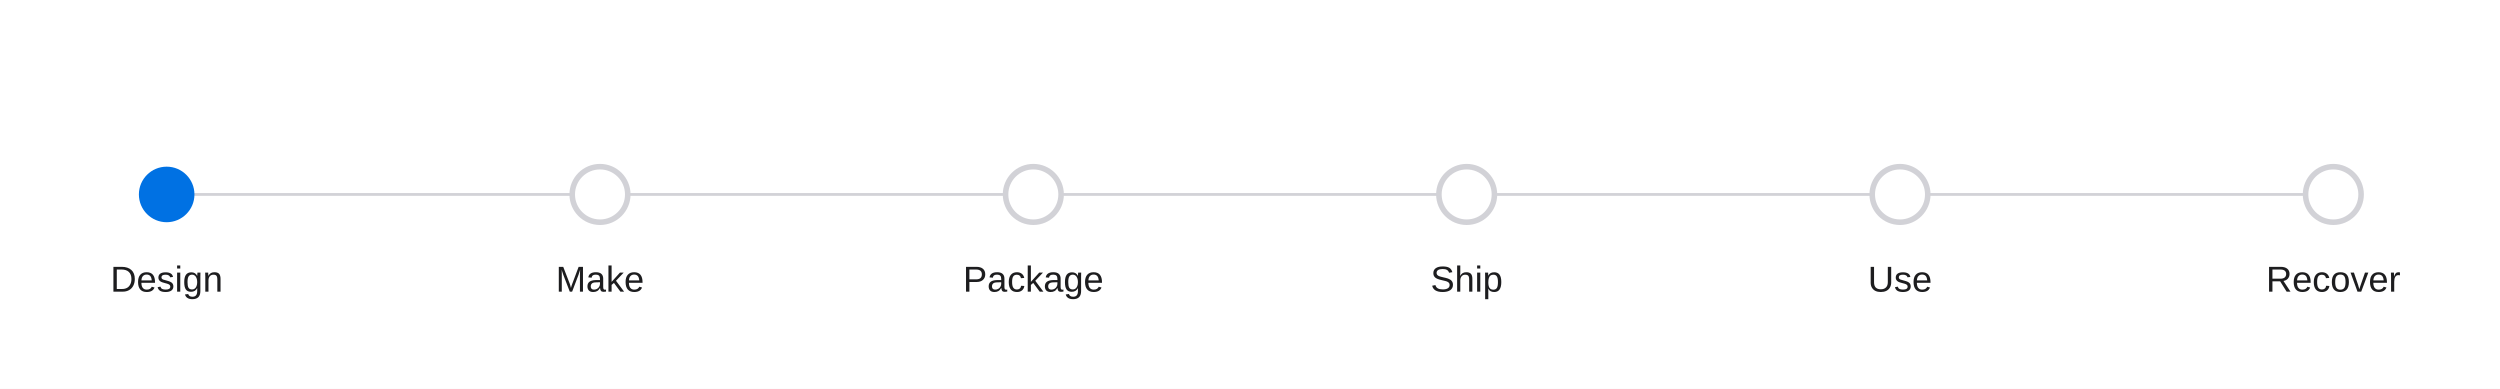
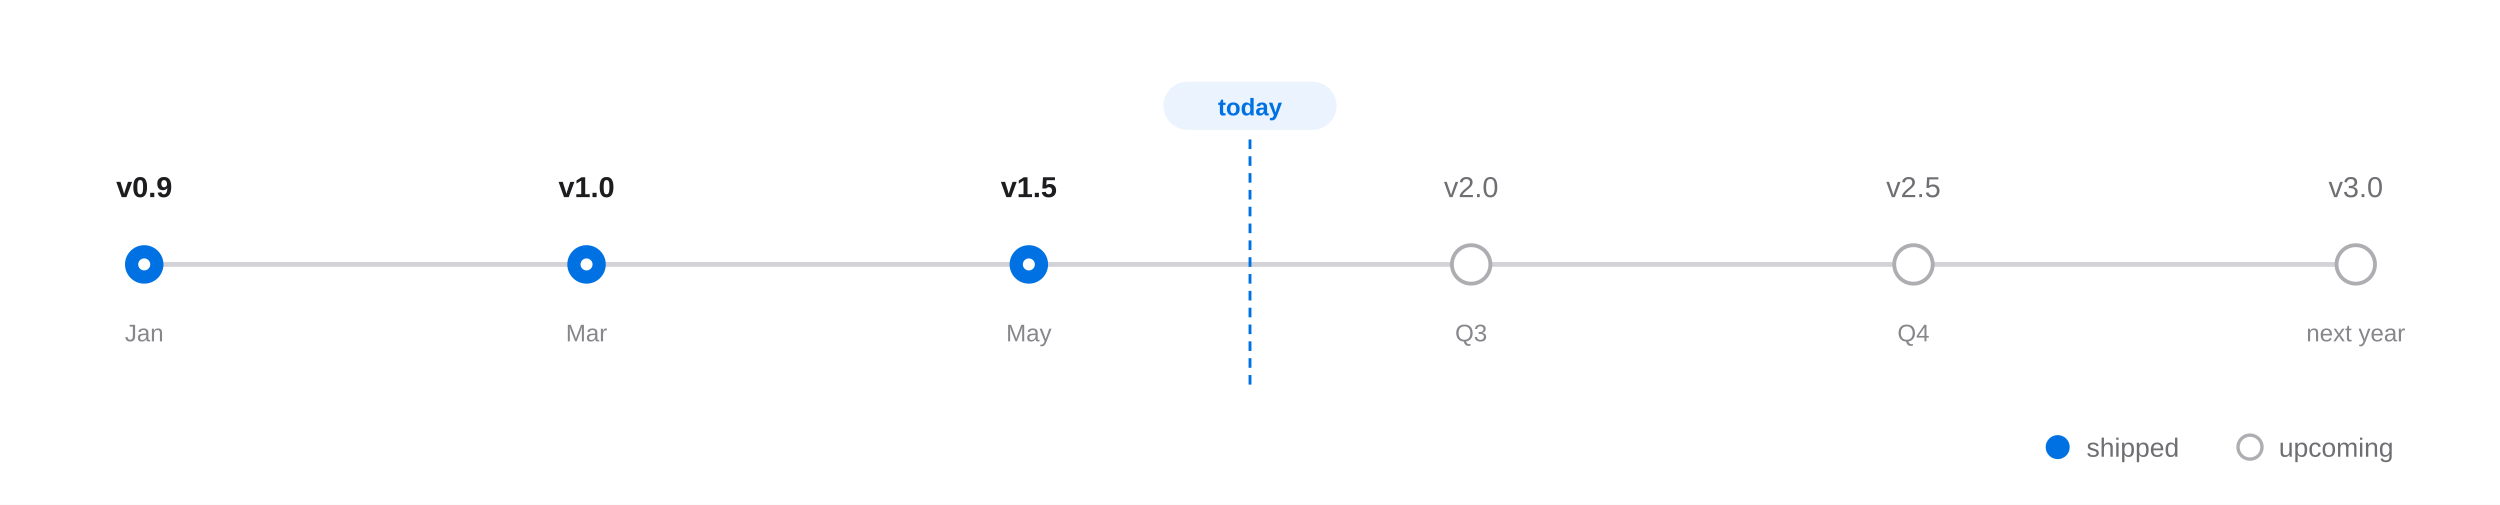
- <svg xmlns="http://www.w3.org/2000/svg" viewBox="0 0 900 140" font-family="-apple-system, BlinkMacSystemFont, 'SF Pro Text', 'Helvetica Neue', Arial, sans-serif" font-size="13" fill="#1D1D1F">
-   <rect width="900" height="140" fill="#FFFFFF" />
-   <line x1="60" y1="70" x2="840" y2="70" stroke="#D2D2D7" stroke-width="1" />
+ <svg xmlns="http://www.w3.org/2000/svg" viewBox="0 0 1040 210" font-family="-apple-system, BlinkMacSystemFont, 'SF Pro Text', 'PingFang SC', 'Helvetica Neue', Arial, sans-serif" font-size="12" role="img" aria-label="Timeline: shipped milestones as filled blue nodes, upcoming as outlined nodes, with a today marker">
+   <rect width="1040" height="210" fill="#ffffff" />
+   <line x1="60" y1="110" x2="980" y2="110" stroke="#d2d2d7" stroke-width="2" />
+   <line x1="520" y1="58" x2="520" y2="162" stroke="#0071e3" stroke-width="1.2" stroke-dasharray="4 3" />
+   <rect x="484" y="34" width="72" height="20" rx="10" fill="#eaf3fe" />
+   <text x="520" y="48" text-anchor="middle" font-size="10" font-weight="600" fill="#0071e3">today</text>
  <g text-anchor="middle">
-     <circle cx="60" cy="70" r="10" fill="#0071E3" />
-     <text x="60" y="105">Design</text>
-     <circle cx="216" cy="70" r="10" fill="#FFFFFF" stroke="#D2D2D7" stroke-width="2" />
-     <text x="216" y="105">Make</text>
-     <circle cx="372" cy="70" r="10" fill="#FFFFFF" stroke="#D2D2D7" stroke-width="2" />
-     <text x="372" y="105">Package</text>
-     <circle cx="528" cy="70" r="10" fill="#FFFFFF" stroke="#D2D2D7" stroke-width="2" />
-     <text x="528" y="105">Ship</text>
-     <circle cx="684" cy="70" r="10" fill="#FFFFFF" stroke="#D2D2D7" stroke-width="2" />
-     <text x="684" y="105">Use</text>
-     <circle cx="840" cy="70" r="10" fill="#FFFFFF" stroke="#D2D2D7" stroke-width="2" />
-     <text x="840" y="105">Recover</text>
+     <circle cx="60" cy="110" r="8" fill="#0071e3" />
+     <circle cx="60" cy="110" r="2.5" fill="#ffffff" />
+     <text x="60" y="82" font-weight="600" fill="#1d1d1f">v0.9</text>
+     <text x="60" y="142" font-size="10" fill="#86868b">Jan</text>
+     <circle cx="244" cy="110" r="8" fill="#0071e3" />
+     <circle cx="244" cy="110" r="2.5" fill="#ffffff" />
+     <text x="244" y="82" font-weight="600" fill="#1d1d1f">v1.0</text>
+     <text x="244" y="142" font-size="10" fill="#86868b">Mar</text>
+     <circle cx="428" cy="110" r="8" fill="#0071e3" />
+     <circle cx="428" cy="110" r="2.5" fill="#ffffff" />
+     <text x="428" y="82" font-weight="600" fill="#1d1d1f">v1.5</text>
+     <text x="428" y="142" font-size="10" fill="#86868b">May</text>
+     <circle cx="612" cy="110" r="8" fill="#ffffff" stroke="#aeaeb2" stroke-width="1.6" />
+     <text x="612" y="82" fill="#6e6e73">v2.0</text>
+     <text x="612" y="142" font-size="10" fill="#86868b">Q3</text>
+     <circle cx="796" cy="110" r="8" fill="#ffffff" stroke="#aeaeb2" stroke-width="1.6" />
+     <text x="796" y="82" fill="#6e6e73">v2.5</text>
+     <text x="796" y="142" font-size="10" fill="#86868b">Q4</text>
+     <circle cx="980" cy="110" r="8" fill="#ffffff" stroke="#aeaeb2" stroke-width="1.6" />
+     <text x="980" y="82" fill="#6e6e73">v3.0</text>
+     <text x="980" y="142" font-size="10" fill="#86868b">next year</text>
+   </g>
+   <g font-size="11" fill="#6e6e73">
+     <circle cx="856" cy="186" r="5" fill="#0071e3" />
+     <text x="868" y="190">shipped</text>
+     <circle cx="936" cy="186" r="5" fill="#ffffff" stroke="#aeaeb2" stroke-width="1.4" />
+     <text x="948" y="190">upcoming</text>
  </g>
</svg>
